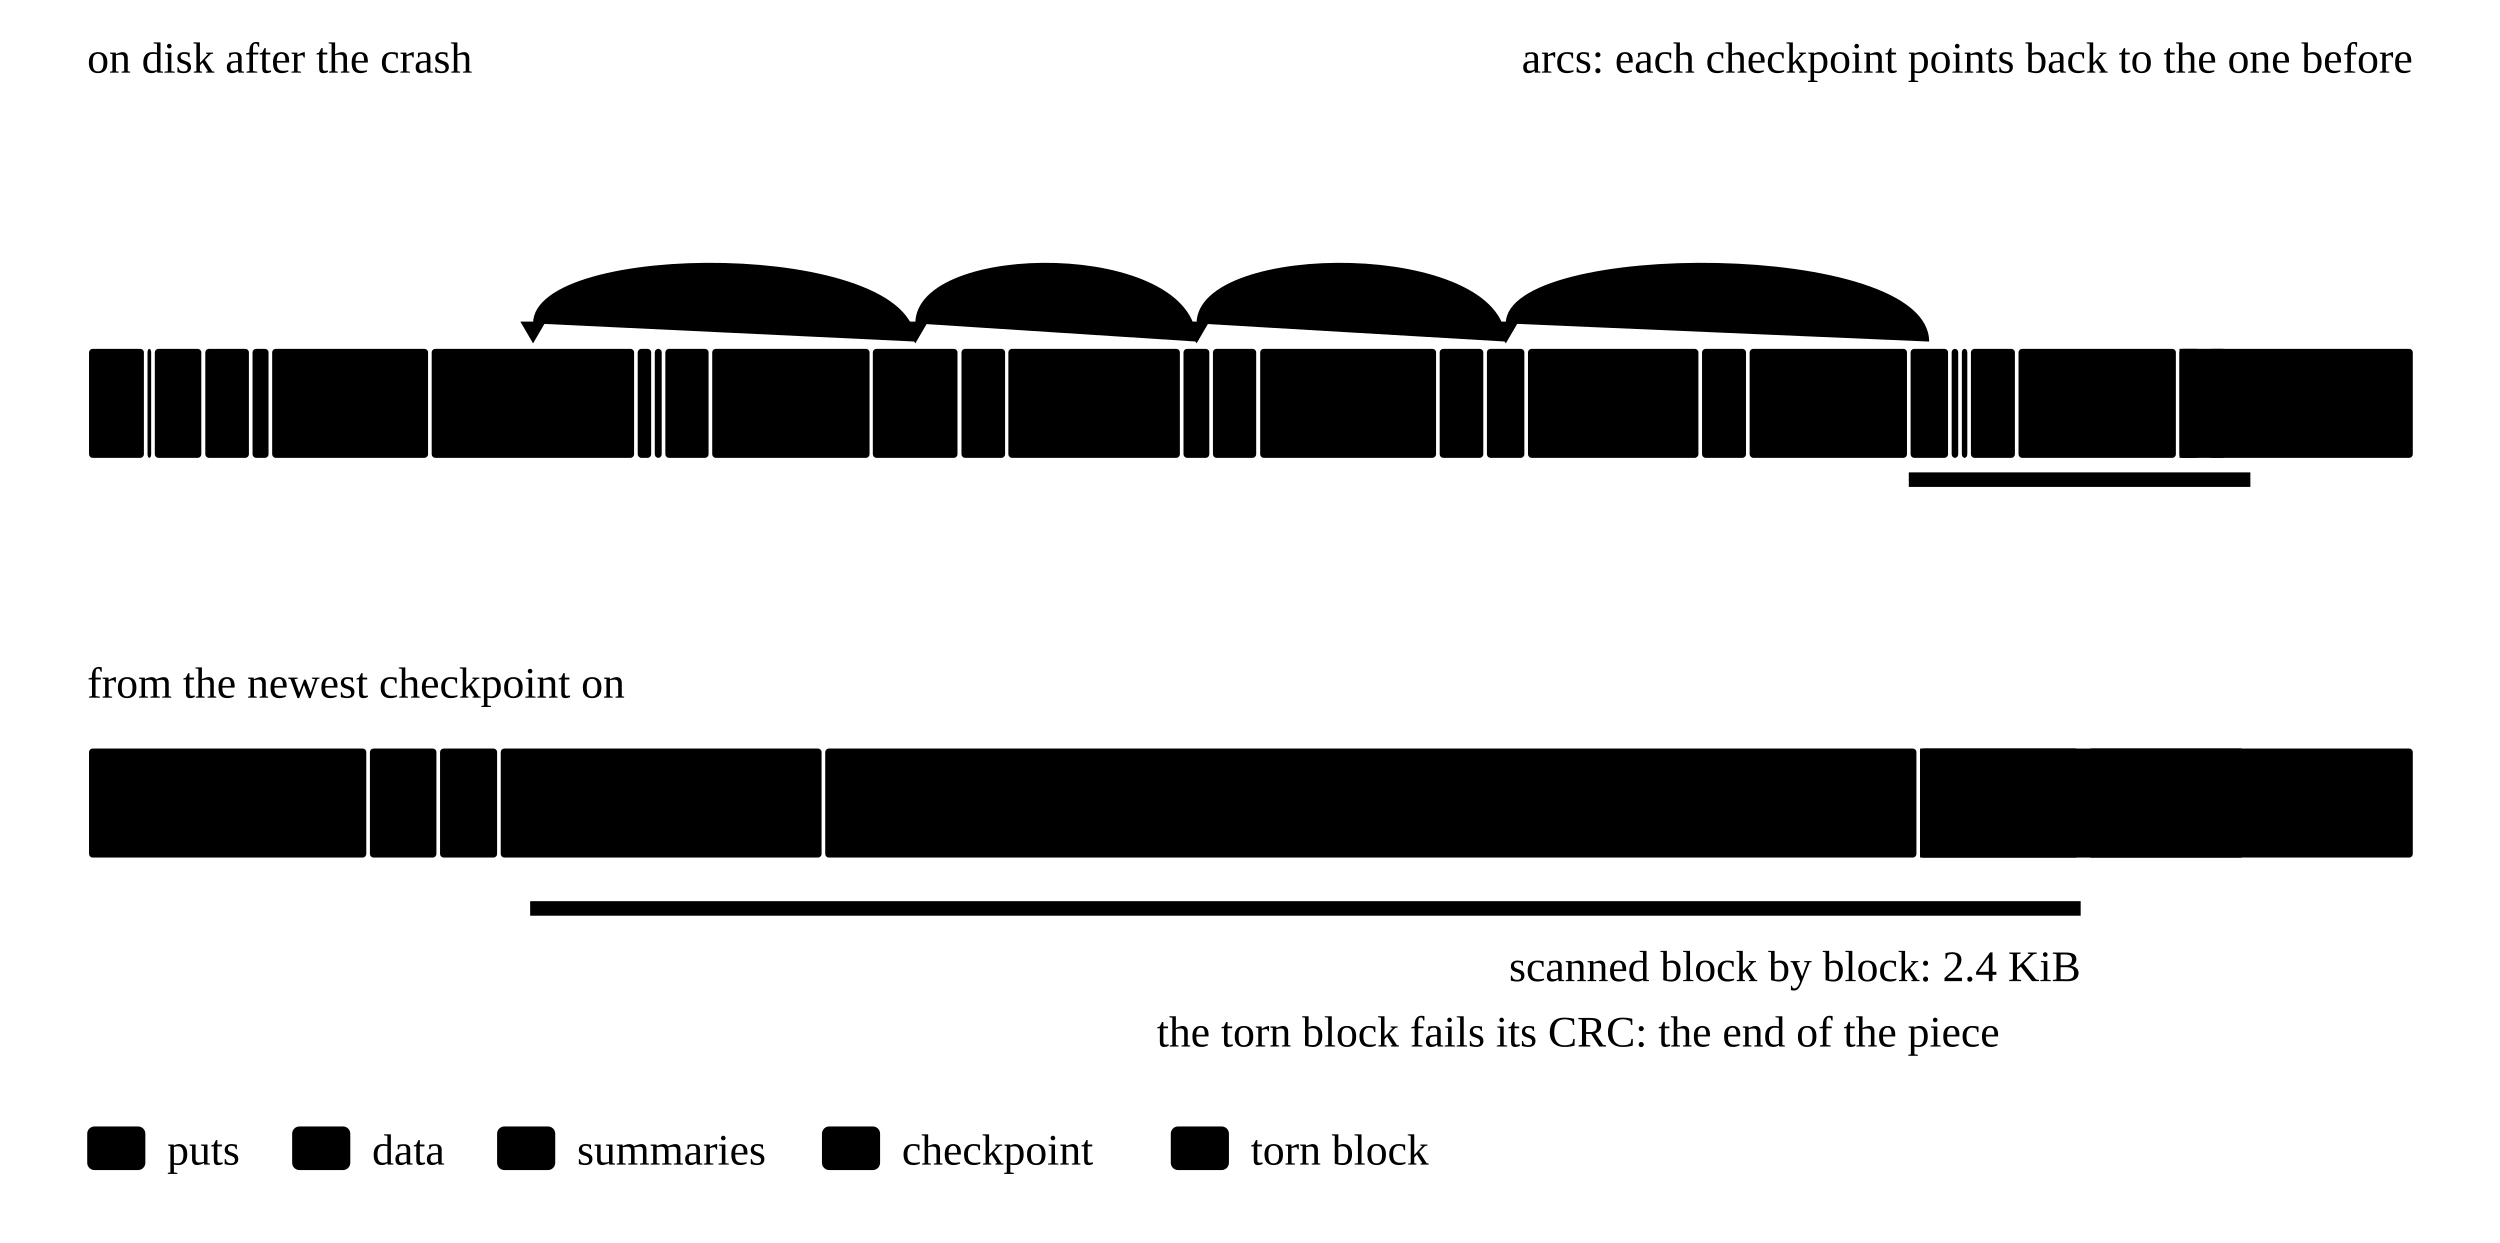
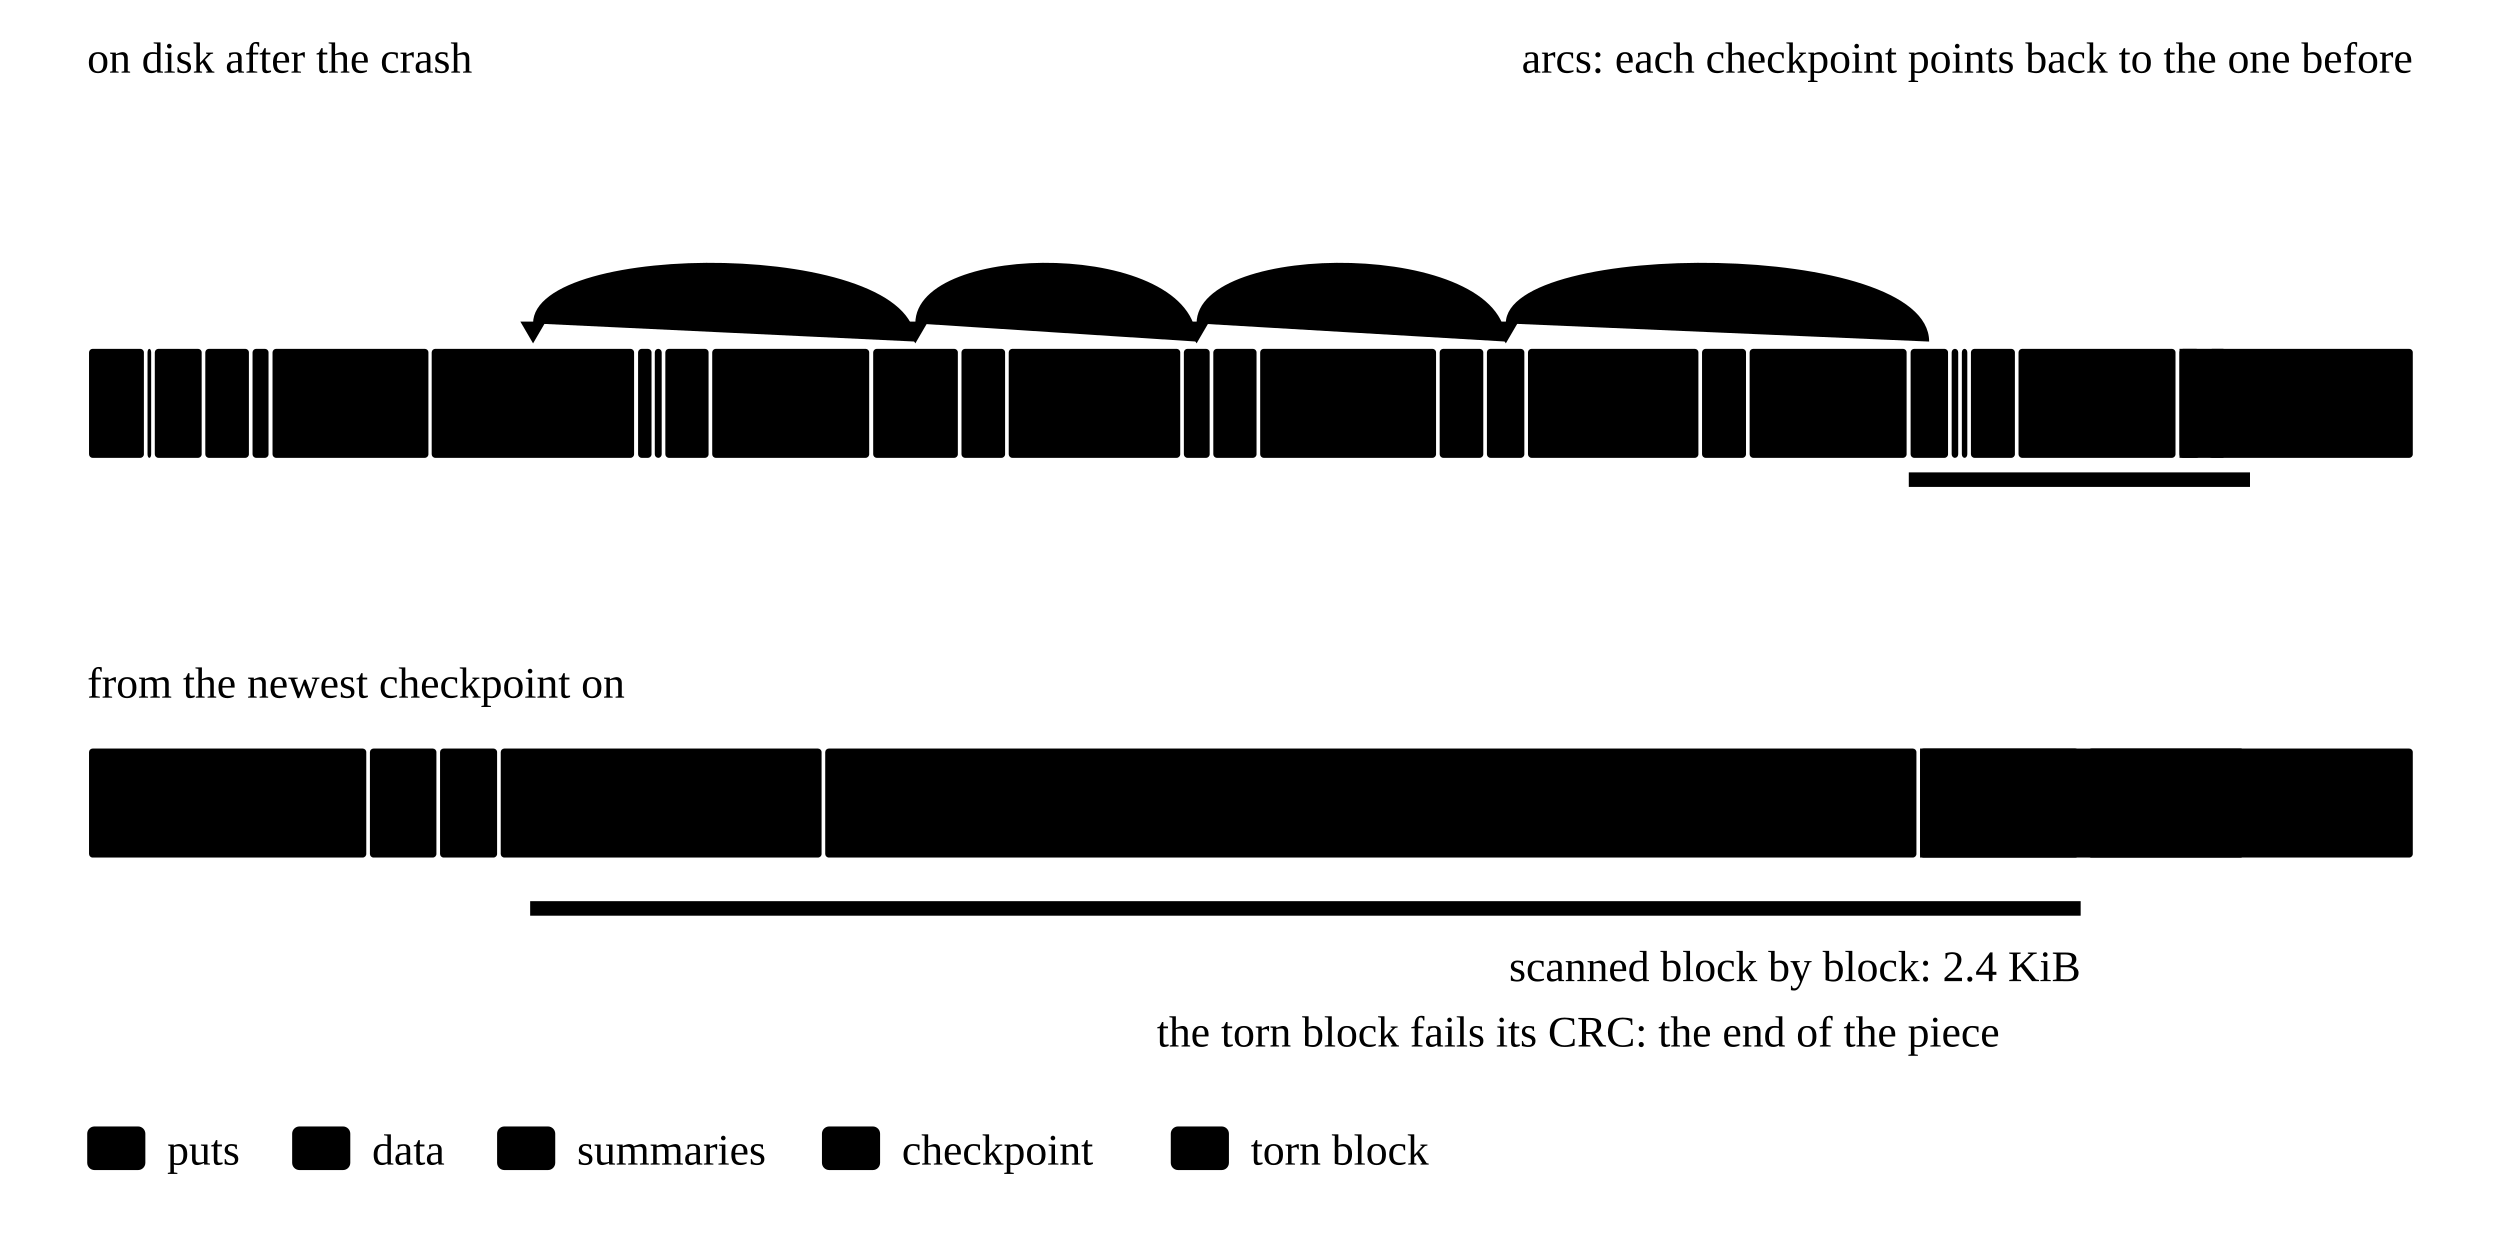
<svg xmlns="http://www.w3.org/2000/svg" class="ww-svg" viewBox="0 0 688 342" width="688" height="342" role="img" aria-label="An unclosed piece of 22.4 KiB after a crash: it has no tail; each checkpoint points back to the one before; the reader starts at the newest checkpoint and scans the 2.4 KiB of blocks after it up to the torn block, whose CRC fails">
  <text x="24.0" y="20.0" text-anchor="start" class="strong">on disk after the crash</text>
  <text x="664.0" y="20.0" text-anchor="end" class="soft small">arcs: each checkpoint points back to the one before</text>
  <rect x="24.5" y="96.0" width="15.1" height="30.0" rx="1" class="tint-green" />
  <rect x="40.6" y="96.0" width="1.0" height="30.0" rx="1" class="tint-purple" />
-   <rect x="42.6" y="96.0" width="12.8" height="30.0" rx="1" class="tint-purple" />
+   <rect x="42.6" y="96.0" width="12.9" height="30.0" rx="1" class="tint-purple" />
  <rect x="56.5" y="96.0" width="12.0" height="30.0" rx="1" class="tint-blue" />
  <rect x="69.5" y="96.0" width="4.4" height="30.0" rx="1" class="tint-purple" />
-   <rect x="74.9" y="96.0" width="42.9" height="30.0" rx="1" class="tint-blue" />
+   <rect x="75.0" y="96.0" width="42.9" height="30.0" rx="1" class="tint-blue" />
  <rect x="118.8" y="96.0" width="55.7" height="30.0" rx="1" class="tint-amber" />
-   <rect x="175.5" y="96.0" width="3.7" height="30.0" rx="1" class="tint-purple" />
+   <rect x="175.6" y="96.0" width="3.7" height="30.0" rx="1" class="tint-purple" />
  <rect x="180.2" y="96.0" width="1.9" height="30.0" rx="1" class="tint-purple" />
  <rect x="183.1" y="96.0" width="11.9" height="30.0" rx="1" class="tint-blue" />
-   <rect x="196.0" y="96.0" width="43.3" height="30.0" rx="1" class="tint-blue" />
-   <rect x="240.2" y="96.0" width="23.3" height="30.0" rx="1" class="tint-amber" />
+   <rect x="196.0" y="96.0" width="43.2" height="30.0" rx="1" class="tint-blue" />
+   <rect x="240.3" y="96.0" width="23.3" height="30.0" rx="1" class="tint-amber" />
  <rect x="264.6" y="96.0" width="12.0" height="30.0" rx="1" class="tint-blue" />
-   <rect x="277.5" y="96.0" width="47.2" height="30.0" rx="1" class="tint-blue" />
-   <rect x="325.7" y="96.0" width="7.1" height="30.0" rx="1" class="tint-amber" />
-   <rect x="333.8" y="96.0" width="11.9" height="30.0" rx="1" class="tint-blue" />
+   <rect x="277.6" y="96.0" width="47.2" height="30.0" rx="1" class="tint-blue" />
+   <rect x="325.8" y="96.0" width="7.1" height="30.0" rx="1" class="tint-amber" />
+   <rect x="333.9" y="96.0" width="11.9" height="30.0" rx="1" class="tint-blue" />
  <rect x="346.8" y="96.0" width="48.4" height="30.0" rx="1" class="tint-blue" />
  <rect x="396.2" y="96.0" width="12.0" height="30.0" rx="1" class="tint-blue" />
  <rect x="409.2" y="96.0" width="10.3" height="30.0" rx="1" class="tint-amber" />
  <rect x="420.5" y="96.0" width="46.9" height="30.0" rx="1" class="tint-blue" />
  <rect x="468.4" y="96.0" width="12.1" height="30.0" rx="1" class="tint-blue" />
-   <rect x="481.5" y="96.0" width="43.3" height="30.0" rx="1" class="tint-blue" />
+   <rect x="481.5" y="96.0" width="43.2" height="30.0" rx="1" class="tint-blue" />
  <rect x="525.8" y="96.0" width="10.3" height="30.0" rx="1" class="tint-amber" />
  <rect x="537.1" y="96.0" width="1.8" height="30.0" rx="1" class="tint-purple" />
  <rect x="539.9" y="96.0" width="1.5" height="30.0" rx="1" class="tint-blue" />
  <rect x="542.4" y="96.0" width="12.1" height="30.0" rx="1" class="tint-blue" />
-   <rect x="555.5" y="96.0" width="43.3" height="30.0" rx="1" class="tint-blue" />
+   <rect x="555.5" y="96.0" width="43.2" height="30.0" rx="1" class="tint-blue" />
  <path d="M599.8 96.0 h12.1 v30 h-12.1 Z" class="thin dash" />
  <rect x="599.8" y="96.0" width="5.6" height="30.0" rx="1" class="tint-accent" />
  <rect x="607.8" y="96.0" width="56.2" height="30.0" rx="1" class="faint" />
  <text x="634.9" y="115.5" text-anchor="middle" class="soft small">no tail</text>
  <path d="M251.9 94.0 C251.9 66.0 146.7 66.0 146.7 89.0" class="thin" />
  <path d="M146.7 94.5 l-3.5 -6 h7 Z" class="thin head" />
  <path d="M329.3 94.0 C329.3 66.0 251.9 66.0 251.9 89.0" class="thin" />
  <path d="M251.9 94.5 l-3.5 -6 h7 Z" class="thin head" />
  <path d="M414.4 94.0 C414.4 66.0 329.3 66.0 329.3 89.0" class="thin" />
  <path d="M329.3 94.5 l-3.5 -6 h7 Z" class="thin head" />
  <path d="M530.9 94.0 C530.9 66.0 414.4 66.0 414.4 89.0" class="thin" />
  <path d="M414.4 94.5 l-3.5 -6 h7 Z" class="thin head" />
-   <path d="M525.3 130.0 v4 H619.3 v-4" class="thin" />
-   <path d="M525.3 136.0 L24.0 172.0 M619.3 136.0 L664.0 172.0" class="thin dash" />
+   <path d="M525.3 130.0 v4 H619.2 v-4" class="thin" />
+   <path d="M525.3 136.0 L24.0 172.0 M619.2 136.0 L664.0 172.0" class="thin dash" />
  <text x="24.0" y="192.0" text-anchor="start" class="small">from the newest checkpoint on</text>
  <rect x="24.5" y="206.0" width="76.3" height="30.0" rx="1" class="tint-amber" />
  <text x="62.6" y="225.5" text-anchor="middle" class="small">checkpoint</text>
  <rect x="101.8" y="206.0" width="18.3" height="30.0" rx="1" class="tint-purple" />
  <rect x="121.1" y="206.0" width="15.7" height="30.0" rx="1" class="tint-blue" />
  <rect x="137.8" y="206.0" width="88.3" height="30.0" rx="1" class="tint-blue" />
  <text x="182.0" y="225.5" text-anchor="middle" class="small">frames</text>
  <rect x="227.1" y="206.0" width="300.3" height="30.0" rx="1" class="tint-blue" />
  <text x="377.3" y="225.5" text-anchor="middle" class="small">samples</text>
  <path d="M528.4 206.0 h88.5 v30 h-88.5 Z" class="thin dash" />
  <rect x="528.4" y="206.0" width="43.7" height="30.0" rx="1" class="tint-accent" />
  <text x="550.3" y="225.5" text-anchor="middle" class="small">torn</text>
  <rect x="574.6" y="206.0" width="89.4" height="30.0" rx="1" class="faint" />
  <path d="M145.9 248.0 v4 H572.6 v-4" class="thin" />
  <text x="572.6" y="270.0" text-anchor="end" class="small">scanned block by block: 2.4 KiB</text>
  <text x="550.3" y="288.0" text-anchor="end" class="accent small">the torn block fails its CRC: the end of the piece</text>
  <rect x="24.0" y="310.0" width="16.0" height="12.0" rx="2" class="tint-purple" />
  <text x="46.0" y="320.5" text-anchor="start" class="small">puts</text>
  <rect x="80.4" y="310.0" width="16.0" height="12.0" rx="2" class="tint-blue" />
  <text x="102.4" y="320.5" text-anchor="start" class="small">data</text>
  <rect x="136.8" y="310.0" width="16.0" height="12.0" rx="2" class="tint-teal" />
  <text x="158.8" y="320.5" text-anchor="start" class="small">summaries</text>
  <rect x="226.2" y="310.0" width="16.0" height="12.0" rx="2" class="tint-amber" />
  <text x="248.2" y="320.5" text-anchor="start" class="small">checkpoint</text>
  <rect x="322.2" y="310.0" width="16.0" height="12.0" rx="2" class="tint-accent" />
  <text x="344.2" y="320.5" text-anchor="start" class="small">torn block</text>
</svg>
